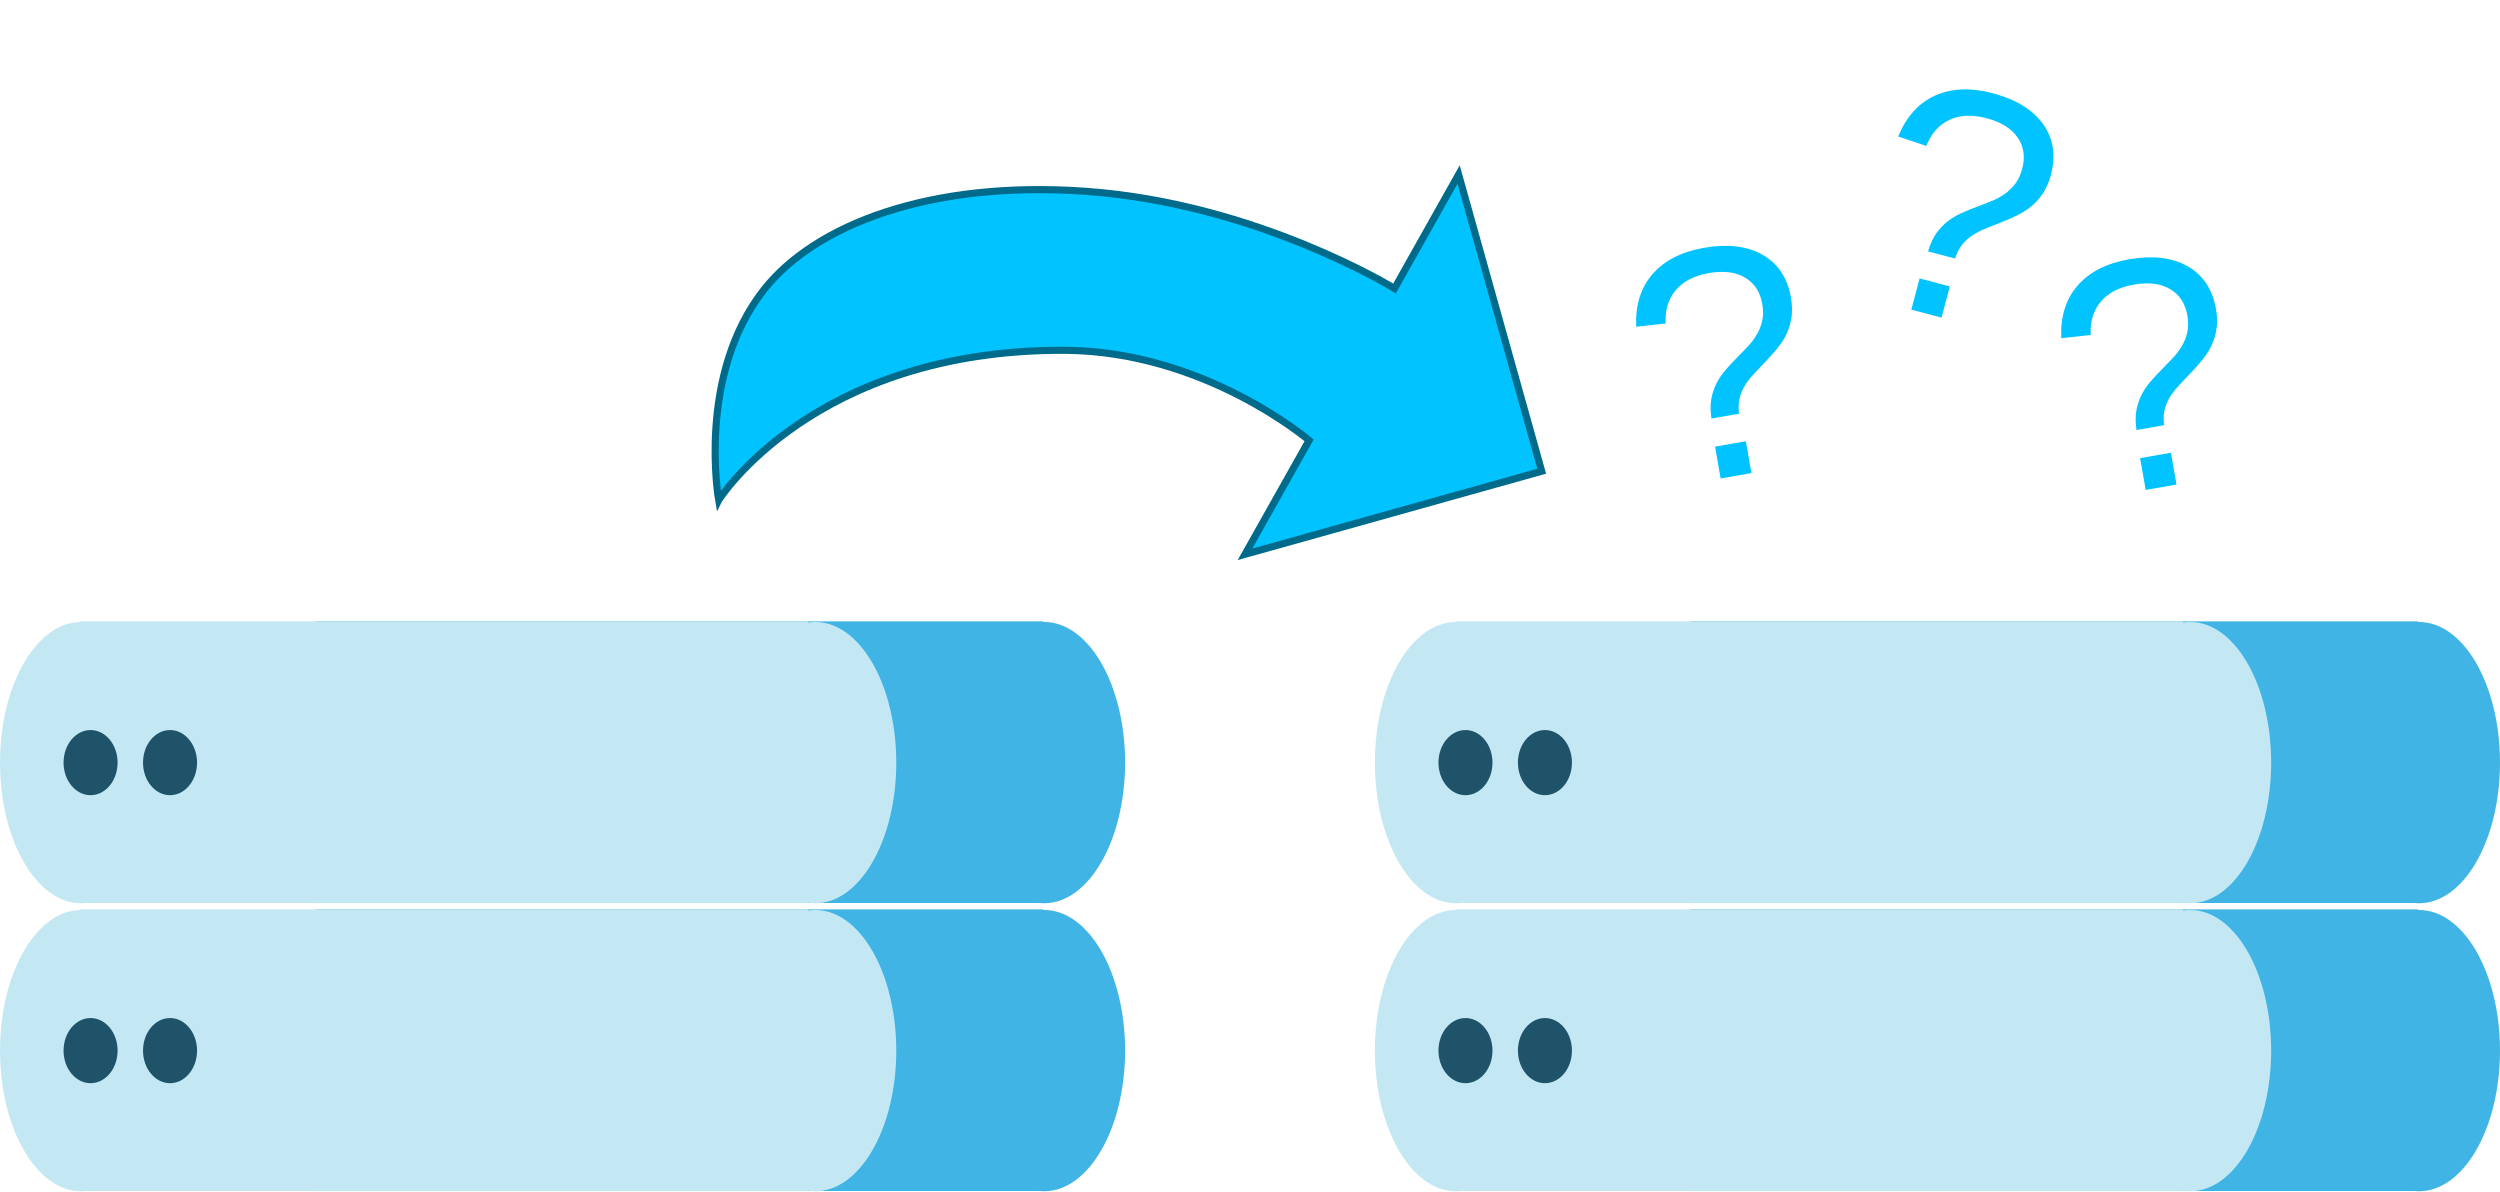
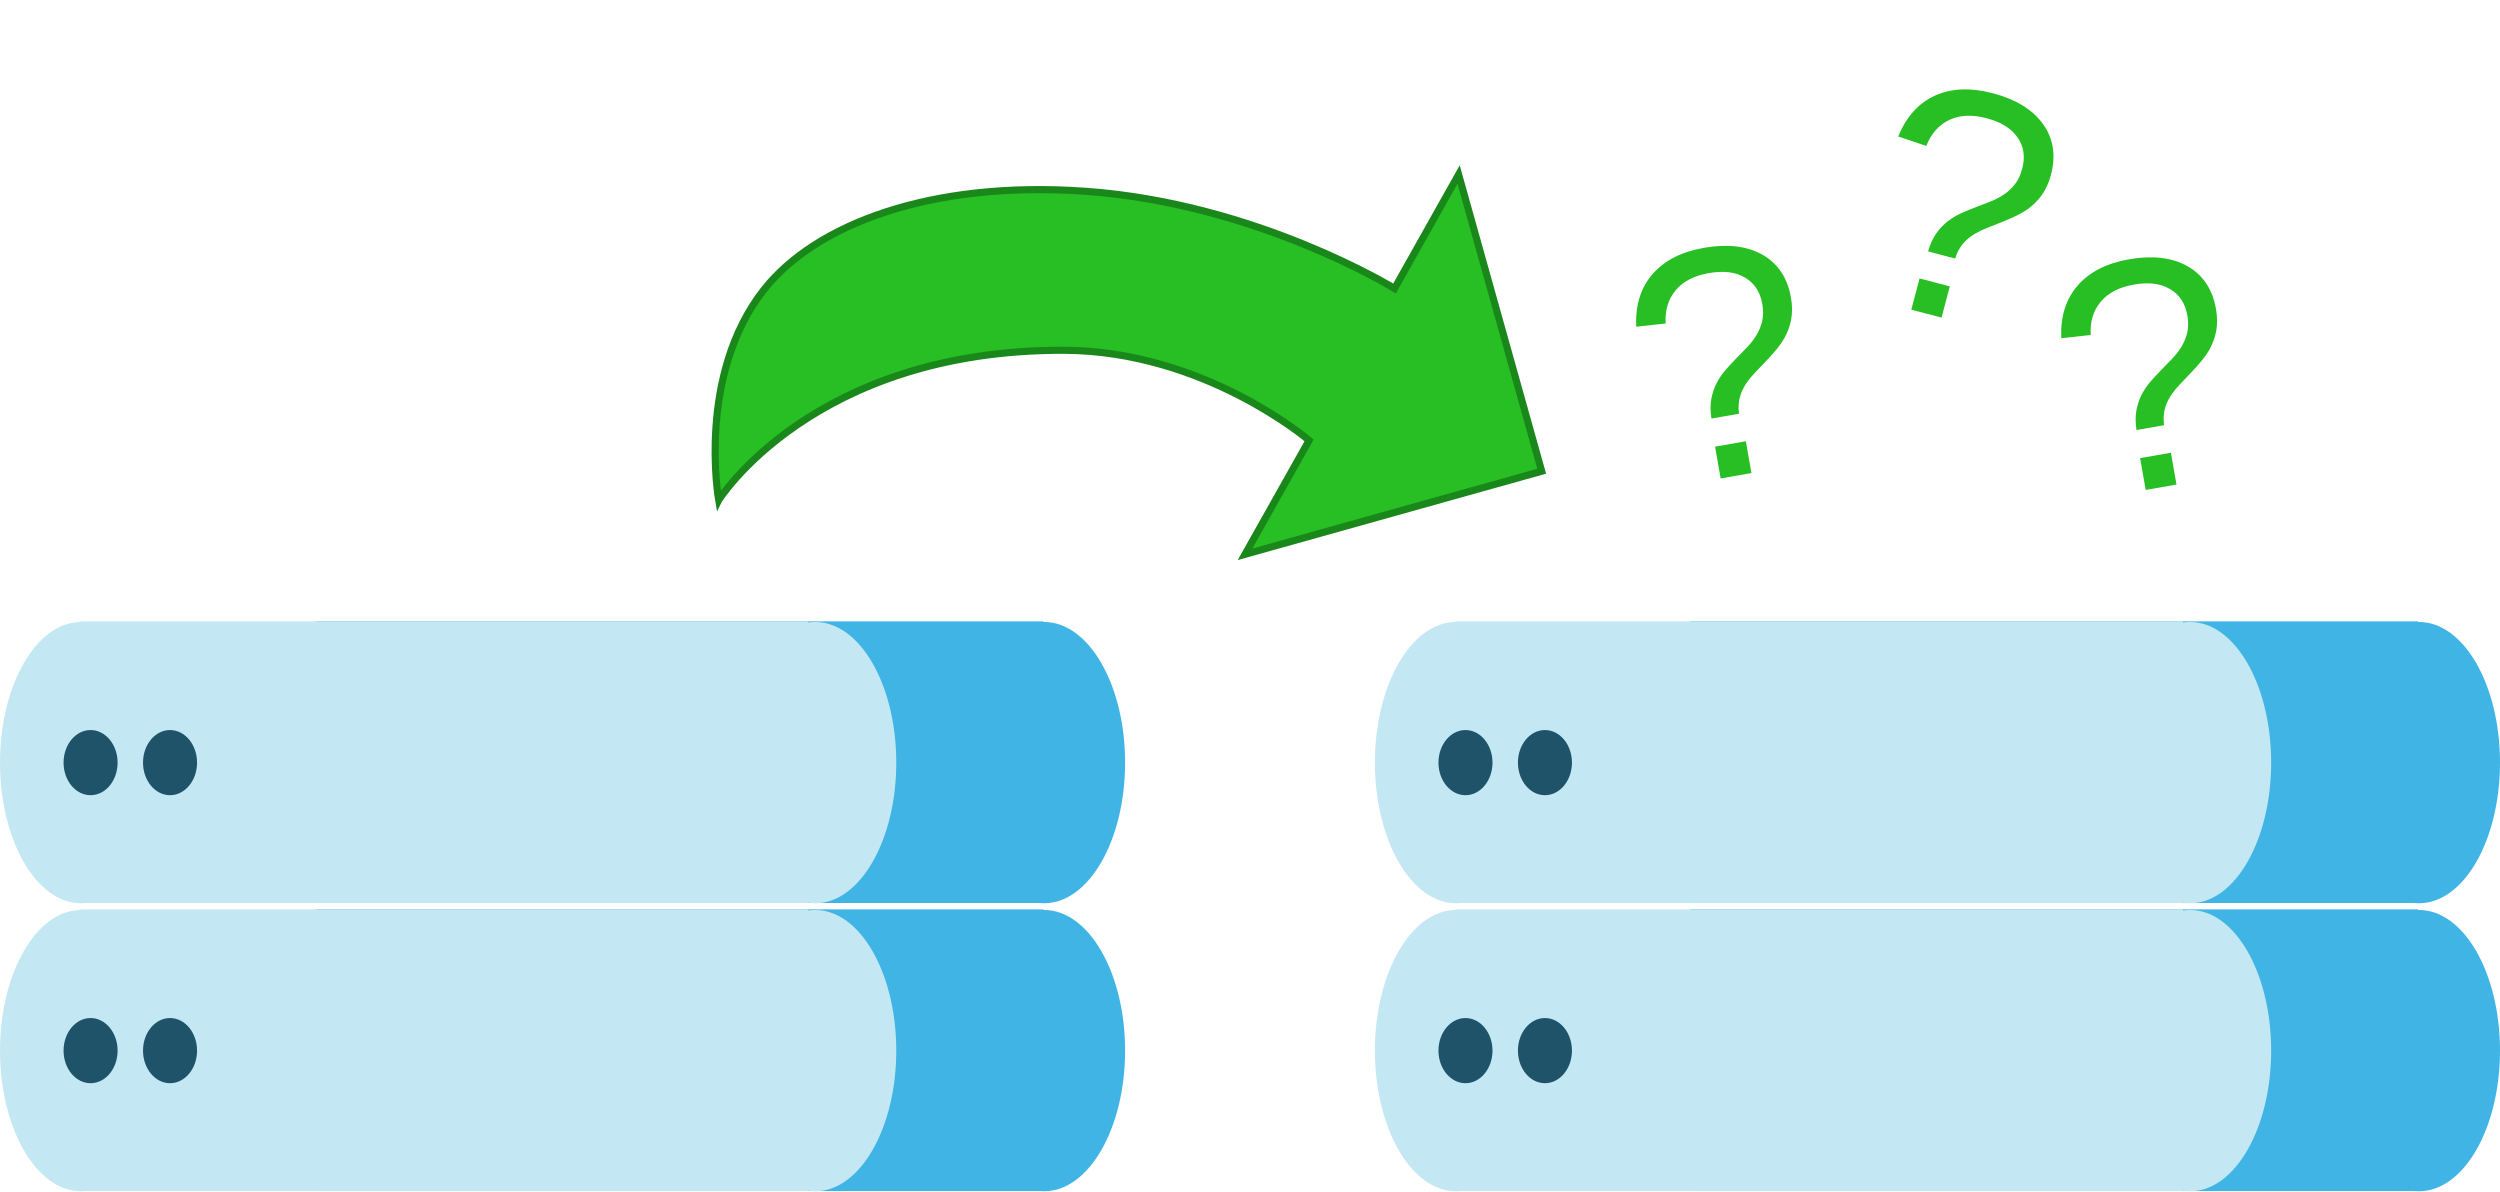
<svg xmlns="http://www.w3.org/2000/svg" version="1.1" width="175.346" height="83.553" viewBox="0,0,175.346,83.553">
  <g transform="translate(-152.327,-138.047)">
    <g stroke-miterlimit="10">
      <g stroke="none" stroke-width="0">
        <g>
          <path d="M270.904,221.584v-19.755h51.033v19.755z" fill="#40b4e5" />
          <path d="M254.408,221.584v-19.755h51.033v19.755z" fill="#c3e8f3" />
          <path d="M327.673,211.736c0,5.448 -2.545,9.864 -5.684,9.864c-3.139,0 -5.684,-4.416 -5.684,-9.864c0,-5.448 2.545,-9.864 5.684,-9.864c3.139,0 5.684,4.416 5.684,9.864z" fill="#40b4e5" />
          <path d="M260.128,211.736c0,5.448 -2.545,9.864 -5.684,9.864c-3.139,0 -5.684,-4.416 -5.684,-9.864c0,-5.448 2.545,-9.864 5.684,-9.864c3.139,0 5.684,4.416 5.684,9.864z" fill="#c3e8f3" />
          <path d="M311.623,211.736c0,5.448 -2.545,9.864 -5.684,9.864c-3.139,0 -5.684,-4.416 -5.684,-9.864c0,-5.448 2.545,-9.864 5.684,-9.864c3.139,0 5.684,4.416 5.684,9.864z" fill="#c3e8f3" />
        </g>
        <path d="M257.008,211.736c0,1.262 -0.848,2.285 -1.895,2.285c-1.046,0 -1.895,-1.023 -1.895,-2.285c0,-1.262 0.848,-2.285 1.895,-2.285c1.046,0 1.895,1.023 1.895,2.285z" fill="#1e536a" />
        <path d="M262.581,211.736c0,1.262 -0.848,2.285 -1.895,2.285c-1.046,0 -1.895,-1.023 -1.895,-2.285c0,-1.262 0.848,-2.285 1.895,-2.285c1.046,0 1.895,1.023 1.895,2.285z" fill="#1e536a" />
      </g>
      <g stroke="none" stroke-width="0">
        <g>
          <path d="M270.904,201.384v-19.755h51.033v19.755z" fill="#40b4e5" />
          <path d="M254.408,201.384v-19.755h51.033v19.755z" fill="#c3e8f3" />
          <path d="M327.673,191.536c0,5.448 -2.545,9.864 -5.684,9.864c-3.139,0 -5.684,-4.416 -5.684,-9.864c0,-5.448 2.545,-9.864 5.684,-9.864c3.139,0 5.684,4.416 5.684,9.864z" fill="#40b4e5" />
          <path d="M260.129,191.536c0,5.448 -2.545,9.864 -5.684,9.864c-3.139,0 -5.684,-4.416 -5.684,-9.864c0,-5.448 2.545,-9.864 5.684,-9.864c3.139,0 5.684,4.416 5.684,9.864z" fill="#c3e8f3" />
          <path d="M311.623,191.536c0,5.448 -2.545,9.864 -5.684,9.864c-3.139,0 -5.684,-4.416 -5.684,-9.864c0,-5.448 2.545,-9.864 5.684,-9.864c3.139,0 5.684,4.416 5.684,9.864z" fill="#c3e8f3" />
        </g>
        <path d="M257.008,191.536c0,1.262 -0.848,2.285 -1.895,2.285c-1.046,0 -1.895,-1.023 -1.895,-2.285c0,-1.262 0.848,-2.285 1.895,-2.285c1.046,0 1.895,1.023 1.895,2.285z" fill="#1e536a" />
        <path d="M262.581,191.536c0,1.262 -0.848,2.285 -1.895,2.285c-1.046,0 -1.895,-1.023 -1.895,-2.285c0,-1.262 0.848,-2.285 1.895,-2.285c1.046,0 1.895,1.023 1.895,2.285z" fill="#1e536a" />
      </g>
-       <text transform="translate(268.1388,172.4587) rotate(-9.94189) scale(0.57756,0.57756)" font-size="40" xml:space="preserve" fill="#00c3ff" stroke="none" stroke-width="1" font-family="Arial" font-weight="normal" text-anchor="start">
+       <text transform="translate(268.1388,172.4587) rotate(-9.94189) scale(0.57756,0.57756)" font-size="40" xml:space="preserve" fill="#27bf24" stroke="none" stroke-width="1" font-family="Arial" font-weight="normal" text-anchor="start">
        <tspan x="0" dy="0">?</tspan>
      </text>
-       <text transform="translate(281.6028,158.5001) rotate(14.82413) scale(0.57756,0.57756)" font-size="40" xml:space="preserve" fill="#00c3ff" stroke="none" stroke-width="1" font-family="Arial" font-weight="normal" text-anchor="start">
+       <text transform="translate(281.6028,158.5001) rotate(14.82413) scale(0.57756,0.57756)" font-size="40" xml:space="preserve" fill="#27bf24" stroke="none" stroke-width="1" font-family="Arial" font-weight="normal" text-anchor="start">
        <tspan x="0" dy="0">?</tspan>
      </text>
-       <text transform="translate(297.9517,173.2644) rotate(-9.94189) scale(0.57756,0.57756)" font-size="40" xml:space="preserve" fill="#00c3ff" stroke="none" stroke-width="1" font-family="Arial" font-weight="normal" text-anchor="start">
+       <text transform="translate(297.9517,173.2644) rotate(-9.94189) scale(0.57756,0.57756)" font-size="40" xml:space="preserve" fill="#27bf24" stroke="none" stroke-width="1" font-family="Arial" font-weight="normal" text-anchor="start">
        <tspan x="0" dy="0">?</tspan>
      </text>
      <g stroke="none" stroke-width="0">
        <g>
          <path d="M174.472,221.584v-19.755h51.033v19.755z" fill="#40b4e5" />
          <path d="M157.976,221.584v-19.755h51.033v19.755z" fill="#c3e8f3" />
          <path d="M231.24,211.736c0,5.448 -2.545,9.864 -5.684,9.864c-3.139,0 -5.684,-4.416 -5.684,-9.864c0,-5.448 2.545,-9.864 5.684,-9.864c3.139,0 5.684,4.416 5.684,9.864z" fill="#40b4e5" />
          <path d="M163.696,211.736c0,5.448 -2.545,9.864 -5.684,9.864c-3.139,0 -5.684,-4.416 -5.684,-9.864c0,-5.448 2.545,-9.864 5.684,-9.864c3.139,0 5.684,4.416 5.684,9.864z" fill="#c3e8f3" />
          <path d="M215.19,211.736c0,5.448 -2.545,9.864 -5.684,9.864c-3.139,0 -5.684,-4.416 -5.684,-9.864c0,-5.448 2.545,-9.864 5.684,-9.864c3.139,0 5.684,4.416 5.684,9.864z" fill="#c3e8f3" />
        </g>
        <path d="M160.575,211.736c0,1.262 -0.848,2.285 -1.895,2.285c-1.046,0 -1.895,-1.023 -1.895,-2.285c0,-1.262 0.848,-2.285 1.895,-2.285c1.046,0 1.895,1.023 1.895,2.285z" fill="#1e536a" />
        <path d="M166.148,211.736c0,1.262 -0.848,2.285 -1.895,2.285c-1.046,0 -1.895,-1.023 -1.895,-2.285c0,-1.262 0.848,-2.285 1.895,-2.285c1.046,0 1.895,1.023 1.895,2.285z" fill="#1e536a" />
      </g>
      <g stroke="none" stroke-width="0">
        <g>
          <path d="M174.472,201.384v-19.755h51.033v19.755z" fill="#40b4e5" />
          <path d="M157.976,201.384v-19.755h51.033v19.755z" fill="#c3e8f3" />
          <path d="M231.24,191.536c0,5.448 -2.545,9.864 -5.684,9.864c-3.139,0 -5.684,-4.416 -5.684,-9.864c0,-5.448 2.545,-9.864 5.684,-9.864c3.139,0 5.684,4.416 5.684,9.864z" fill="#40b4e5" />
          <path d="M163.696,191.536c0,5.448 -2.545,9.864 -5.684,9.864c-3.139,0 -5.684,-4.416 -5.684,-9.864c0,-5.448 2.545,-9.864 5.684,-9.864c3.139,0 5.684,4.416 5.684,9.864z" fill="#c3e8f3" />
          <path d="M215.19,191.536c0,5.448 -2.545,9.864 -5.684,9.864c-3.139,0 -5.684,-4.416 -5.684,-9.864c0,-5.448 2.545,-9.864 5.684,-9.864c3.139,0 5.684,4.416 5.684,9.864z" fill="#c3e8f3" />
        </g>
        <path d="M160.575,191.536c0,1.262 -0.848,2.285 -1.895,2.285c-1.046,0 -1.895,-1.023 -1.895,-2.285c0,-1.262 0.848,-2.285 1.895,-2.285c1.046,0 1.895,1.023 1.895,2.285z" fill="#1e536a" />
        <path d="M166.148,191.536c0,1.262 -0.848,2.285 -1.895,2.285c-1.046,0 -1.895,-1.023 -1.895,-2.285c0,-1.262 0.848,-2.285 1.895,-2.285c1.046,0 1.895,1.023 1.895,2.285z" fill="#1e536a" />
      </g>
-       <path d="M202.733,173.129c0,0 -1.569,-8.777 3.201,-14.797c3.576,-4.513 11.608,-7.64 22.518,-6.869c12.029,0.851 21.684,6.817 21.684,6.817l4.495,-7.992l5.828,20.81l-20.81,5.828l4.495,-7.992c0,0 -7.34,-6.293 -17.212,-6.319c-17.603,-0.046 -24.198,10.512 -24.198,10.512z" fill="#00c3ff" stroke="#006a8a" stroke-width="0.5" />
+       <path d="M202.733,173.129c0,0 -1.569,-8.777 3.201,-14.797c3.576,-4.513 11.608,-7.64 22.518,-6.869c12.029,0.851 21.684,6.817 21.684,6.817l4.495,-7.992l5.828,20.81l-20.81,5.828l4.495,-7.992c0,0 -7.34,-6.293 -17.212,-6.319c-17.603,-0.046 -24.198,10.512 -24.198,10.512z" fill="#27bf24" stroke="#19871a" stroke-width="0.5" />
    </g>
  </g>
</svg>
